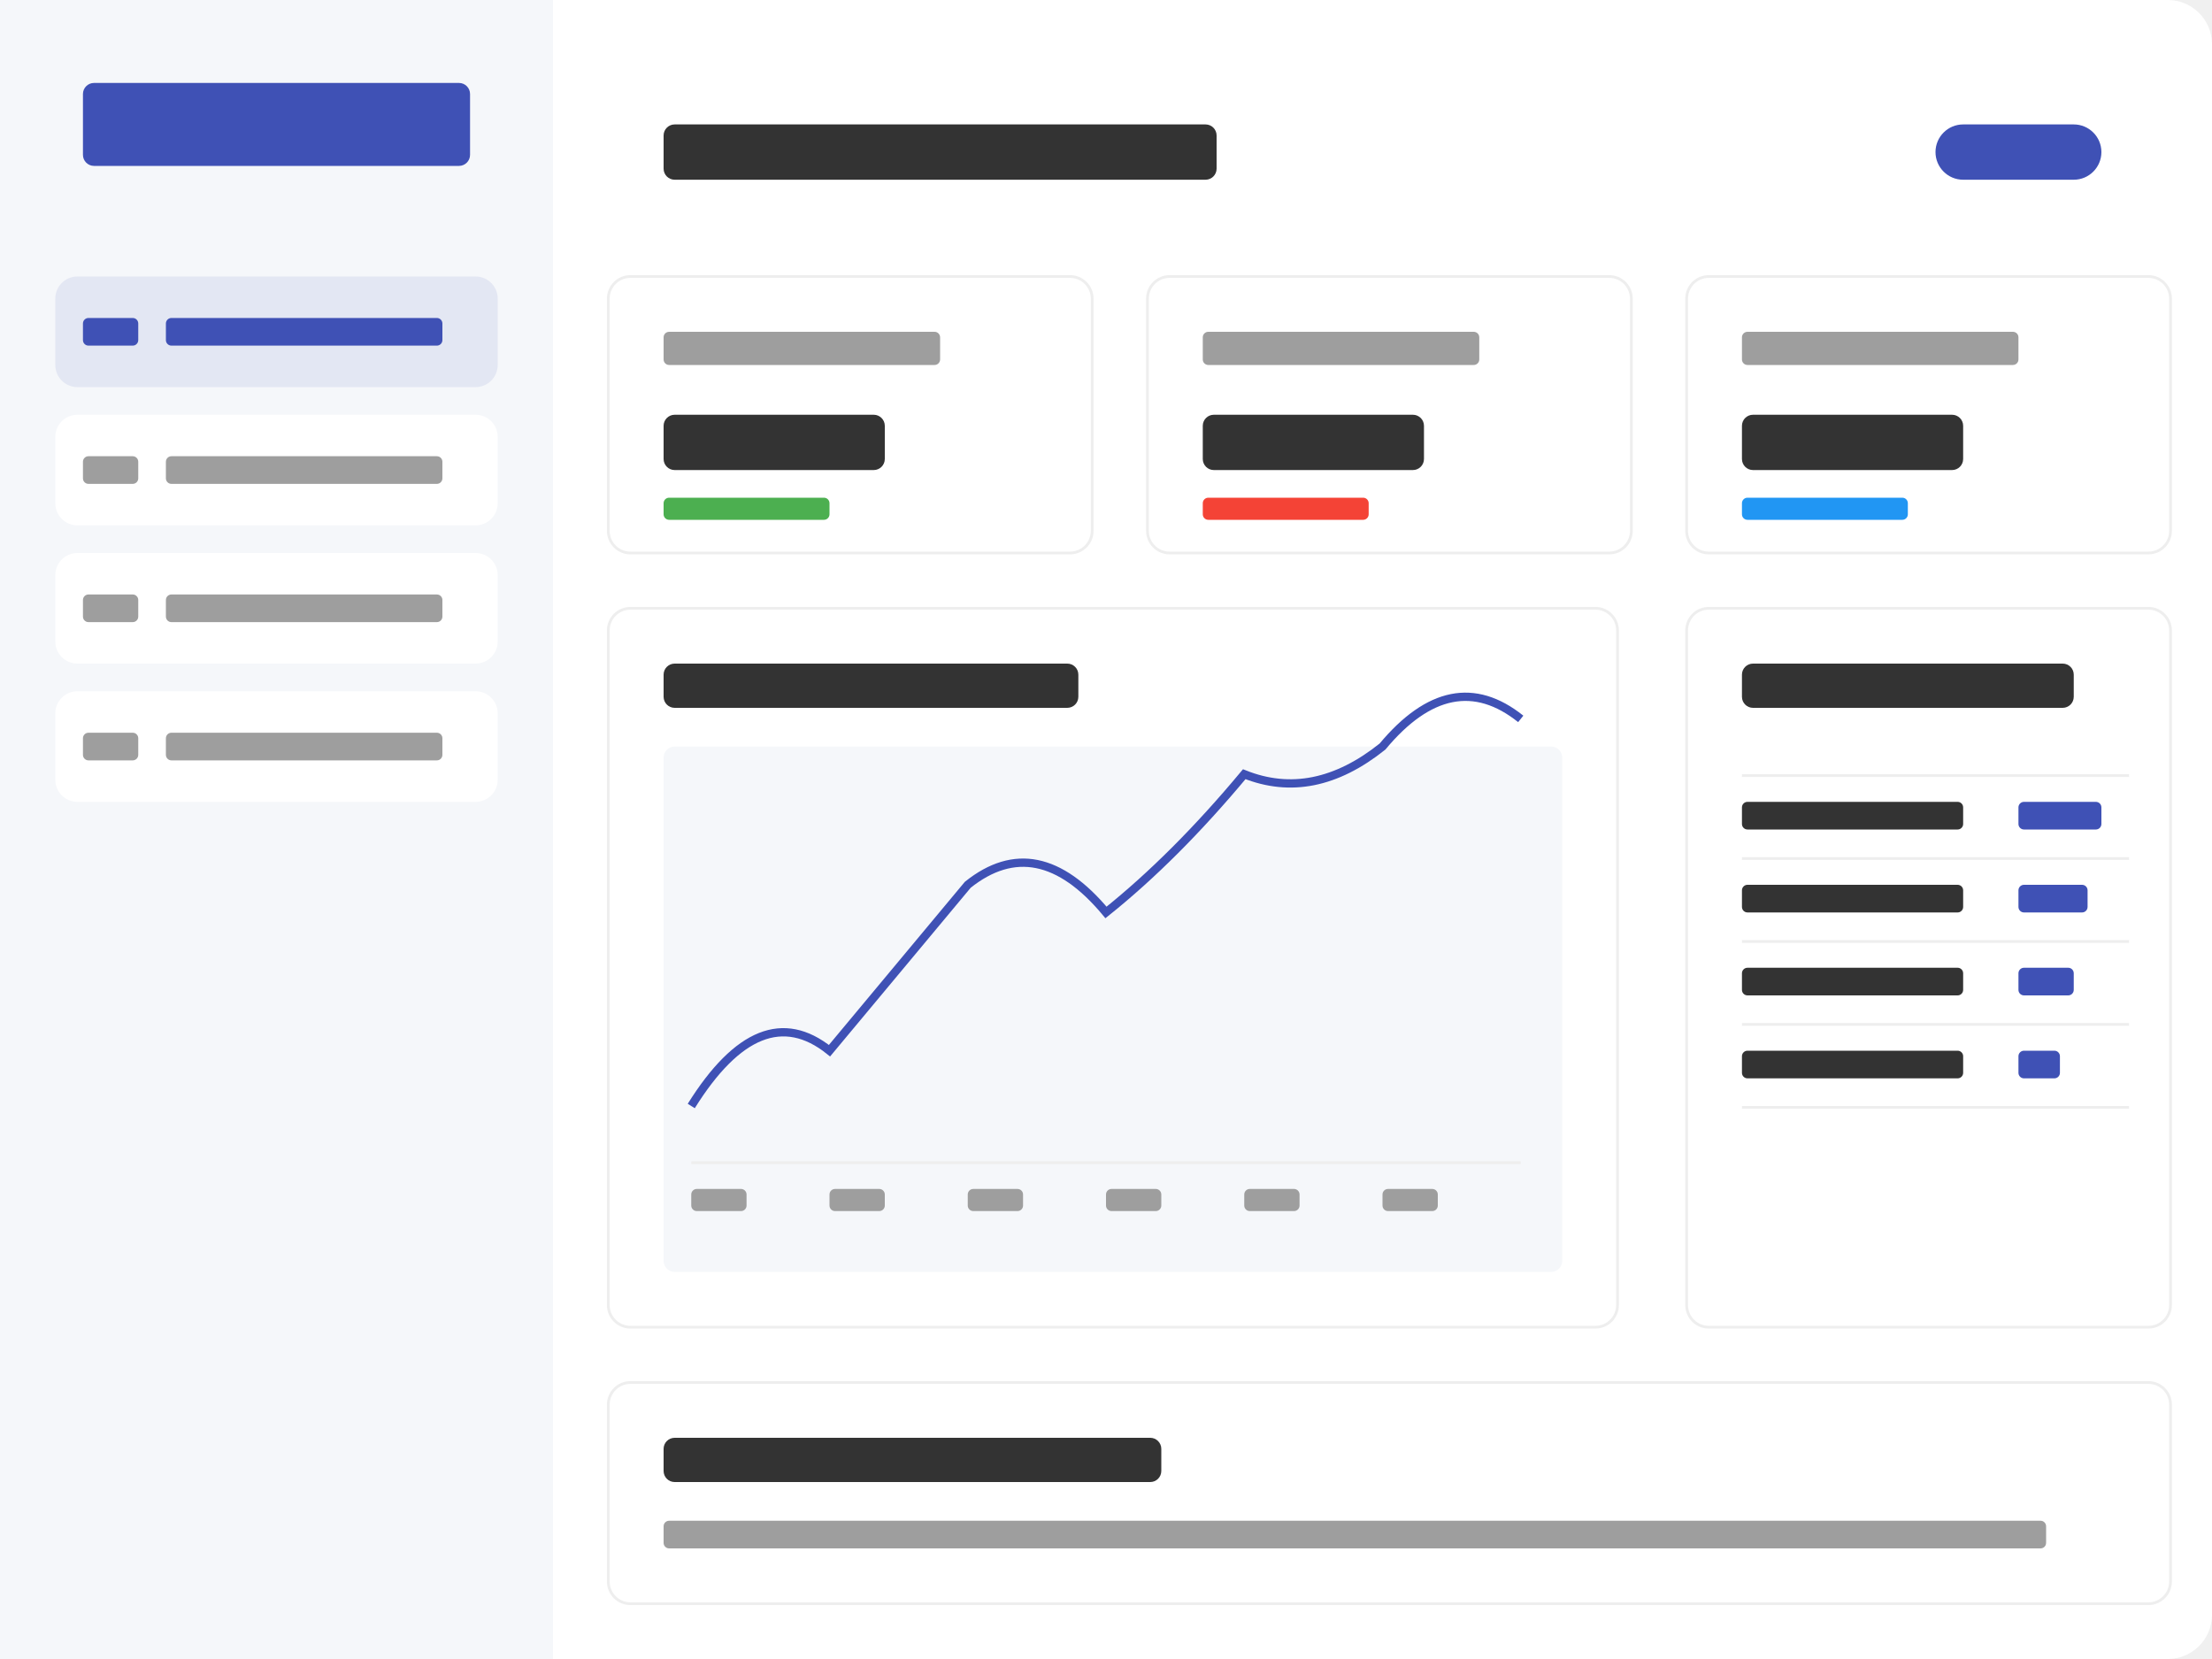
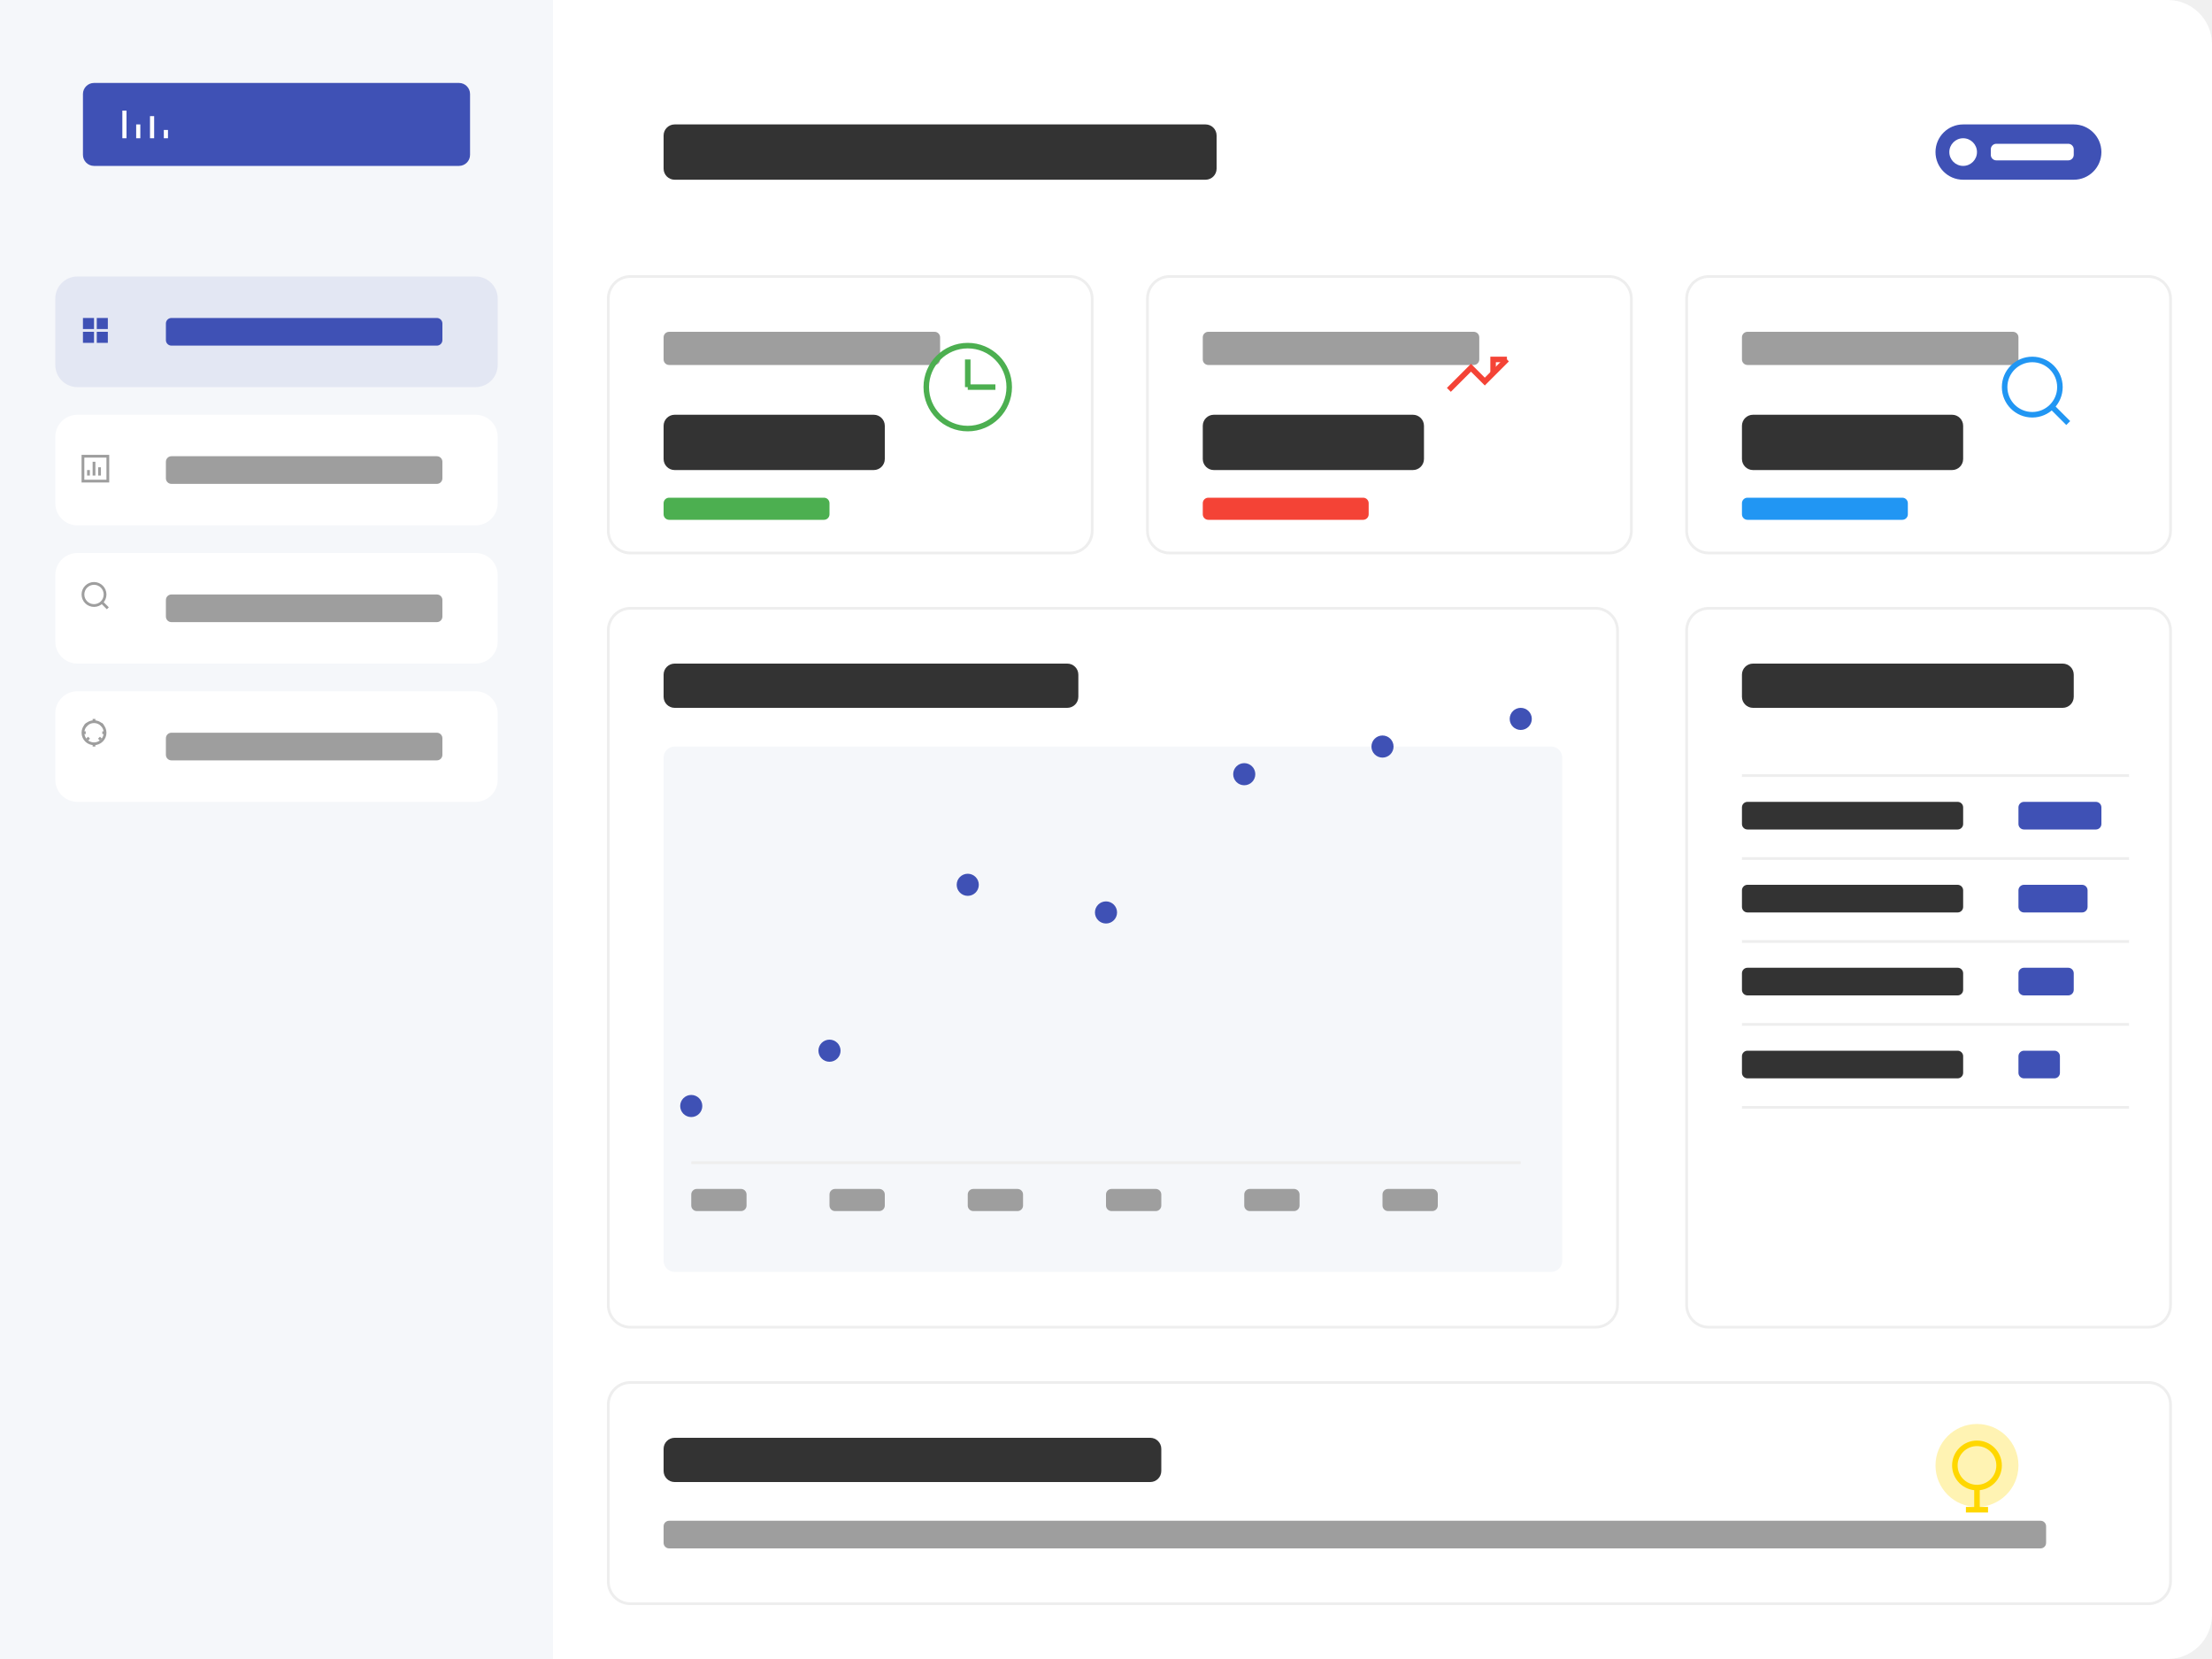
<svg xmlns="http://www.w3.org/2000/svg" width="800" height="600" viewBox="0 0 800 600" fill="none">
-   <rect width="800" height="600" rx="16" fill="#FFFFFF" />
-   <rect x="0" y="0" width="200" height="600" fill="#F5F7FA" />
-   <rect x="20" y="100" width="160" height="40" rx="8" fill="#3F51B5" opacity="0.1" />
-   <rect x="30" y="115" width="20" height="10" rx="2" fill="#3F51B5" />
-   <rect x="60" y="115" width="100" height="10" rx="2" fill="#3F51B5" />
-   <rect x="20" y="150" width="160" height="40" rx="8" fill="#FFFFFF" />
-   <rect x="30" y="165" width="20" height="10" rx="2" fill="#9E9E9E" />
-   <rect x="60" y="165" width="100" height="10" rx="2" fill="#9E9E9E" />
-   <rect x="20" y="200" width="160" height="40" rx="8" fill="#FFFFFF" />
-   <rect x="30" y="215" width="20" height="10" rx="2" fill="#9E9E9E" />
-   <rect x="60" y="215" width="100" height="10" rx="2" fill="#9E9E9E" />
-   <rect x="20" y="250" width="160" height="40" rx="8" fill="#FFFFFF" />
-   <rect x="30" y="265" width="20" height="10" rx="2" fill="#9E9E9E" />
-   <rect x="60" y="265" width="100" height="10" rx="2" fill="#9E9E9E" />
-   <rect x="30" y="30" width="140" height="30" rx="4" fill="#3F51B5" />
-   <rect x="220" y="30" width="560" height="50" rx="8" fill="#FFFFFF" />
-   <rect x="240" y="45" width="200" height="20" rx="4" fill="#333333" />
-   <rect x="700" y="45" width="60" height="20" rx="10" fill="#3F51B5" />
-   <rect x="220" y="100" width="175" height="100" rx="8" fill="#FFFFFF" stroke="#EEEEEE" stroke-width="1" />
-   <rect x="240" y="120" width="100" height="12" rx="2" fill="#9E9E9E" />
-   <rect x="240" y="150" width="80" height="20" rx="4" fill="#333333" />
-   <rect x="240" y="180" width="60" height="8" rx="2" fill="#4CAF50" />
-   <rect x="415" y="100" width="175" height="100" rx="8" fill="#FFFFFF" stroke="#EEEEEE" stroke-width="1" />
-   <rect x="435" y="120" width="100" height="12" rx="2" fill="#9E9E9E" />
-   <rect x="435" y="150" width="80" height="20" rx="4" fill="#333333" />
-   <rect x="435" y="180" width="60" height="8" rx="2" fill="#F44336" />
-   <rect x="610" y="100" width="175" height="100" rx="8" fill="#FFFFFF" stroke="#EEEEEE" stroke-width="1" />
-   <rect x="630" y="120" width="100" height="12" rx="2" fill="#9E9E9E" />
-   <rect x="630" y="150" width="80" height="20" rx="4" fill="#333333" />
-   <rect x="630" y="180" width="60" height="8" rx="2" fill="#2196F3" />
-   <rect x="220" y="220" width="365" height="260" rx="8" fill="#FFFFFF" stroke="#EEEEEE" stroke-width="1" />
-   <rect x="240" y="240" width="150" height="16" rx="4" fill="#333333" />
-   <rect x="240" y="270" width="325" height="190" rx="4" fill="#F5F7FA" />
-   <path d="M250 400 Q275 360 300 380 Q325 350 350 320 Q375 300 400 330 Q425 310 450 280 Q475 290 500 270 Q525 240 550 260" stroke="#3F51B5" stroke-width="3" fill="none" />
-   <rect x="250" y="420" width="300" height="1" fill="#EEEEEE" />
-   <rect x="250" y="430" width="20" height="8" rx="2" fill="#9E9E9E" />
-   <rect x="300" y="430" width="20" height="8" rx="2" fill="#9E9E9E" />
-   <rect x="350" y="430" width="20" height="8" rx="2" fill="#9E9E9E" />
-   <rect x="400" y="430" width="20" height="8" rx="2" fill="#9E9E9E" />
-   <rect x="450" y="430" width="20" height="8" rx="2" fill="#9E9E9E" />
-   <rect x="500" y="430" width="20" height="8" rx="2" fill="#9E9E9E" />
-   <rect x="610" y="220" width="175" height="260" rx="8" fill="#FFFFFF" stroke="#EEEEEE" stroke-width="1" />
-   <rect x="630" y="240" width="120" height="16" rx="4" fill="#333333" />
-   <rect x="630" y="280" width="140" height="1" fill="#EEEEEE" />
-   <rect x="630" y="310" width="140" height="1" fill="#EEEEEE" />
-   <rect x="630" y="340" width="140" height="1" fill="#EEEEEE" />
-   <rect x="630" y="370" width="140" height="1" fill="#EEEEEE" />
-   <rect x="630" y="400" width="140" height="1" fill="#EEEEEE" />
-   <rect x="630" y="290" width="80" height="10" rx="2" fill="#333333" />
-   <rect x="730" y="290" width="30" height="10" rx="2" fill="#3F51B5" />
-   <rect x="630" y="320" width="80" height="10" rx="2" fill="#333333" />
-   <rect x="730" y="320" width="25" height="10" rx="2" fill="#3F51B5" />
-   <rect x="630" y="350" width="80" height="10" rx="2" fill="#333333" />
-   <rect x="730" y="350" width="20" height="10" rx="2" fill="#3F51B5" />
-   <rect x="630" y="380" width="80" height="10" rx="2" fill="#333333" />
-   <rect x="730" y="380" width="15" height="10" rx="2" fill="#3F51B5" />
-   <rect x="220" y="500" width="565" height="80" rx="8" fill="#FFFFFF" stroke="#EEEEEE" stroke-width="1" />
-   <rect x="240" y="520" width="180" height="16" rx="4" fill="#333333" />
-   <rect x="240" y="550" width="500" height="10" rx="2" fill="#9E9E9E" />
+   <style>
+     @keyframes float {
+       0% { transform: translateY(0px); }
+       50% { transform: translateY(-8px); }
+       100% { transform: translateY(0px); }
+     }
+     @keyframes pulse {
+       0% { opacity: 0.7; }
+       50% { opacity: 1; }
+       100% { opacity: 0.7; }
+     }
+     @keyframes chart-line {
+       0% { stroke-dashoffset: 500; }
+       100% { stroke-dashoffset: 0; }
+     }
+     .dashboard-container:hover .float {
+       animation: float 3s ease-in-out infinite;
+     }
+     .dashboard-container:hover .pulse {
+       animation: pulse 2s ease-in-out infinite;
+     }
+     .dashboard-container:hover .chart-line {
+       animation: chart-line 2s ease-out forwards;
+     }
+     .dashboard-icon {
+       transition: transform 0.3s ease;
+     }
+     .dashboard-container:hover .dashboard-icon {
+       transform: scale(1.1);
+     }
+   </style>
+   <g class="dashboard-container">
+     <rect width="800" height="600" rx="16" fill="#FFFFFF" />
+     <rect x="0" y="0" width="200" height="600" fill="#F5F7FA" />
+     <g class="float" style="transform-origin: center; transform-box: fill-box;">
+       <rect x="20" y="100" width="160" height="40" rx="8" fill="#3F51B5" opacity="0.1" />
+       <path d="M30 115 h4 v4 h-4 v-4 M35 115 h4 v4 h-4 v-4 M30 120 h4 v4 h-4 v-4 M35 120 h4 v4 h-4 v-4" fill="#3F51B5" />
+       <rect x="60" y="115" width="100" height="10" rx="2" fill="#3F51B5" />
+     </g>
+     <rect x="20" y="150" width="160" height="40" rx="8" fill="#FFFFFF" />
+     <path d="M30 165 v9 h9 v-9 z M32 170 v2 M34 167 v5 M36 169 v3" stroke="#9E9E9E" fill="none" stroke-width="1" class="dashboard-icon" />
+     <rect x="60" y="165" width="100" height="10" rx="2" fill="#9E9E9E" />
+     <rect x="20" y="200" width="160" height="40" rx="8" fill="#FFFFFF" />
+     <circle cx="34" cy="215" r="4" stroke="#9E9E9E" fill="none" stroke-width="1" class="dashboard-icon" />
+     <line x1="37" y1="218" x2="39" y2="220" stroke="#9E9E9E" stroke-width="1" />
+     <rect x="60" y="215" width="100" height="10" rx="2" fill="#9E9E9E" />
+     <rect x="20" y="250" width="160" height="40" rx="8" fill="#FFFFFF" />
+     <circle cx="34" cy="265" r="4" stroke="#9E9E9E" fill="none" stroke-width="1" class="dashboard-icon" />
+     <path d="M34 261 v-1 M34 270 v-1 M38 265 h-1 M31 265 h-1 M36.5 267.5 l-0.7 -0.7 M31.5 262.5 l-0.7 -0.7 M36.5 262.5 l0.7 -0.7 M31.5 267.5 l0.7 -0.7" stroke="#9E9E9E" stroke-width="1" />
+     <rect x="60" y="265" width="100" height="10" rx="2" fill="#9E9E9E" />
+     <g class="float" style="transform-origin: center; transform-box: fill-box;">
+       <rect x="30" y="30" width="140" height="30" rx="4" fill="#3F51B5" />
+       <path d="M45 40 v10 M50 45 v5 M55 42 v8 M60 47 v3" stroke="white" stroke-width="1.5" />
+     </g>
+     <rect x="220" y="30" width="560" height="50" rx="8" fill="#FFFFFF" />
+     <rect x="240" y="45" width="200" height="20" rx="4" fill="#333333" />
+     <g class="pulse">
+       <rect x="700" y="45" width="60" height="20" rx="10" fill="#3F51B5" />
+       <circle cx="710" cy="55" r="5" fill="white" />
+       <rect x="720" y="52" width="30" height="6" rx="2" fill="white" />
+     </g>
+     <g class="float" style="animation-delay: 0.2s; transform-origin: center; transform-box: fill-box;">
+       <rect x="220" y="100" width="175" height="100" rx="8" fill="#FFFFFF" stroke="#EEEEEE" stroke-width="1" />
+       <rect x="240" y="120" width="100" height="12" rx="2" fill="#9E9E9E" />
+       <rect x="240" y="150" width="80" height="20" rx="4" fill="#333333" />
+       <rect x="240" y="180" width="60" height="8" rx="2" fill="#4CAF50" />
+       <path d="M350 140 m-15 0 a15,15 0 1,0 30,0 a15,15 0 1,0 -30,0 M350 140 v-10 M350 140 h10" stroke="#4CAF50" stroke-width="2" fill="none" class="dashboard-icon" />
+     </g>
+     <g class="float" style="animation-delay: 0.4s; transform-origin: center; transform-box: fill-box;">
+       <rect x="415" y="100" width="175" height="100" rx="8" fill="#FFFFFF" stroke="#EEEEEE" stroke-width="1" />
+       <rect x="435" y="120" width="100" height="12" rx="2" fill="#9E9E9E" />
+       <rect x="435" y="150" width="80" height="20" rx="4" fill="#333333" />
+       <rect x="435" y="180" width="60" height="8" rx="2" fill="#F44336" />
+       <path d="M545 130 l-8 8 -5 -5 -8 8" stroke="#F44336" stroke-width="2" fill="none" class="dashboard-icon" />
+       <path d="M545 130 h-5 v5" stroke="#F44336" stroke-width="2" fill="none" />
+     </g>
+     <g class="float" style="animation-delay: 0.6s; transform-origin: center; transform-box: fill-box;">
+       <rect x="610" y="100" width="175" height="100" rx="8" fill="#FFFFFF" stroke="#EEEEEE" stroke-width="1" />
+       <rect x="630" y="120" width="100" height="12" rx="2" fill="#9E9E9E" />
+       <rect x="630" y="150" width="80" height="20" rx="4" fill="#333333" />
+       <rect x="630" y="180" width="60" height="8" rx="2" fill="#2196F3" />
+       <circle cx="735" cy="140" r="10" stroke="#2196F3" fill="none" stroke-width="2" class="dashboard-icon" />
+       <line x1="742" y1="147" x2="748" y2="153" stroke="#2196F3" stroke-width="2" />
+     </g>
+     <rect x="220" y="220" width="365" height="260" rx="8" fill="#FFFFFF" stroke="#EEEEEE" stroke-width="1" />
+     <rect x="240" y="240" width="150" height="16" rx="4" fill="#333333" />
+     <rect x="240" y="270" width="325" height="190" rx="4" fill="#F5F7FA" />
+     <path class="chart-line" d="M250 400 Q275 360 300 380 Q325 350 350 320 Q375 300 400 330 Q425 310 450 280 Q475 290 500 270 Q525 240 550 260" stroke="#3F51B5" stroke-width="3" fill="none" stroke-dasharray="500" stroke-dashoffset="500" />
+     <circle cx="250" cy="400" r="4" fill="#3F51B5" class="pulse" />
+     <circle cx="300" cy="380" r="4" fill="#3F51B5" class="pulse" style="animation-delay: 0.1s" />
+     <circle cx="350" cy="320" r="4" fill="#3F51B5" class="pulse" style="animation-delay: 0.2s" />
+     <circle cx="400" cy="330" r="4" fill="#3F51B5" class="pulse" style="animation-delay: 0.3s" />
+     <circle cx="450" cy="280" r="4" fill="#3F51B5" class="pulse" style="animation-delay: 0.4s" />
+     <circle cx="500" cy="270" r="4" fill="#3F51B5" class="pulse" style="animation-delay: 0.5s" />
+     <circle cx="550" cy="260" r="4" fill="#3F51B5" class="pulse" style="animation-delay: 0.6s" />
+     <rect x="250" y="420" width="300" height="1" fill="#EEEEEE" />
+     <rect x="250" y="430" width="20" height="8" rx="2" fill="#9E9E9E" />
+     <rect x="300" y="430" width="20" height="8" rx="2" fill="#9E9E9E" />
+     <rect x="350" y="430" width="20" height="8" rx="2" fill="#9E9E9E" />
+     <rect x="400" y="430" width="20" height="8" rx="2" fill="#9E9E9E" />
+     <rect x="450" y="430" width="20" height="8" rx="2" fill="#9E9E9E" />
+     <rect x="500" y="430" width="20" height="8" rx="2" fill="#9E9E9E" />
+     <rect x="610" y="220" width="175" height="260" rx="8" fill="#FFFFFF" stroke="#EEEEEE" stroke-width="1" />
+     <rect x="630" y="240" width="120" height="16" rx="4" fill="#333333" />
+     <rect x="630" y="280" width="140" height="1" fill="#EEEEEE" />
+     <rect x="630" y="310" width="140" height="1" fill="#EEEEEE" />
+     <rect x="630" y="340" width="140" height="1" fill="#EEEEEE" />
+     <rect x="630" y="370" width="140" height="1" fill="#EEEEEE" />
+     <rect x="630" y="400" width="140" height="1" fill="#EEEEEE" />
+     <g class="float" style="animation-delay: 0.2s; transform-origin: center; transform-box: fill-box;">
+       <rect x="630" y="290" width="80" height="10" rx="2" fill="#333333" />
+       <rect x="730" y="290" width="30" height="10" rx="2" fill="#3F51B5" />
+     </g>
+     <g class="float" style="animation-delay: 0.3s; transform-origin: center; transform-box: fill-box;">
+       <rect x="630" y="320" width="80" height="10" rx="2" fill="#333333" />
+       <rect x="730" y="320" width="25" height="10" rx="2" fill="#3F51B5" />
+     </g>
+     <g class="float" style="animation-delay: 0.4s; transform-origin: center; transform-box: fill-box;">
+       <rect x="630" y="350" width="80" height="10" rx="2" fill="#333333" />
+       <rect x="730" y="350" width="20" height="10" rx="2" fill="#3F51B5" />
+     </g>
+     <g class="float" style="animation-delay: 0.5s; transform-origin: center; transform-box: fill-box;">
+       <rect x="630" y="380" width="80" height="10" rx="2" fill="#333333" />
+       <rect x="730" y="380" width="15" height="10" rx="2" fill="#3F51B5" />
+     </g>
+     <rect x="220" y="500" width="565" height="80" rx="8" fill="#FFFFFF" stroke="#EEEEEE" stroke-width="1" />
+     <rect x="240" y="520" width="180" height="16" rx="4" fill="#333333" />
+     <rect x="240" y="550" width="500" height="10" rx="2" fill="#9E9E9E" />
+     <g class="pulse" style="animation-delay: 0.7s">
+       <path d="M700 530 a15,15 0 1,0 30,0 a15,15 0 1,0 -30,0" fill="#FFD700" opacity="0.3" />
+       <path d="M707 530 a8,8 0 1,0 16,0 a8,8 0 1,0 -16,0 M715 538 v8 M711 546 h8" stroke="#FFD700" stroke-width="2" fill="none" class="dashboard-icon" />
+     </g>
+   </g>
</svg>
